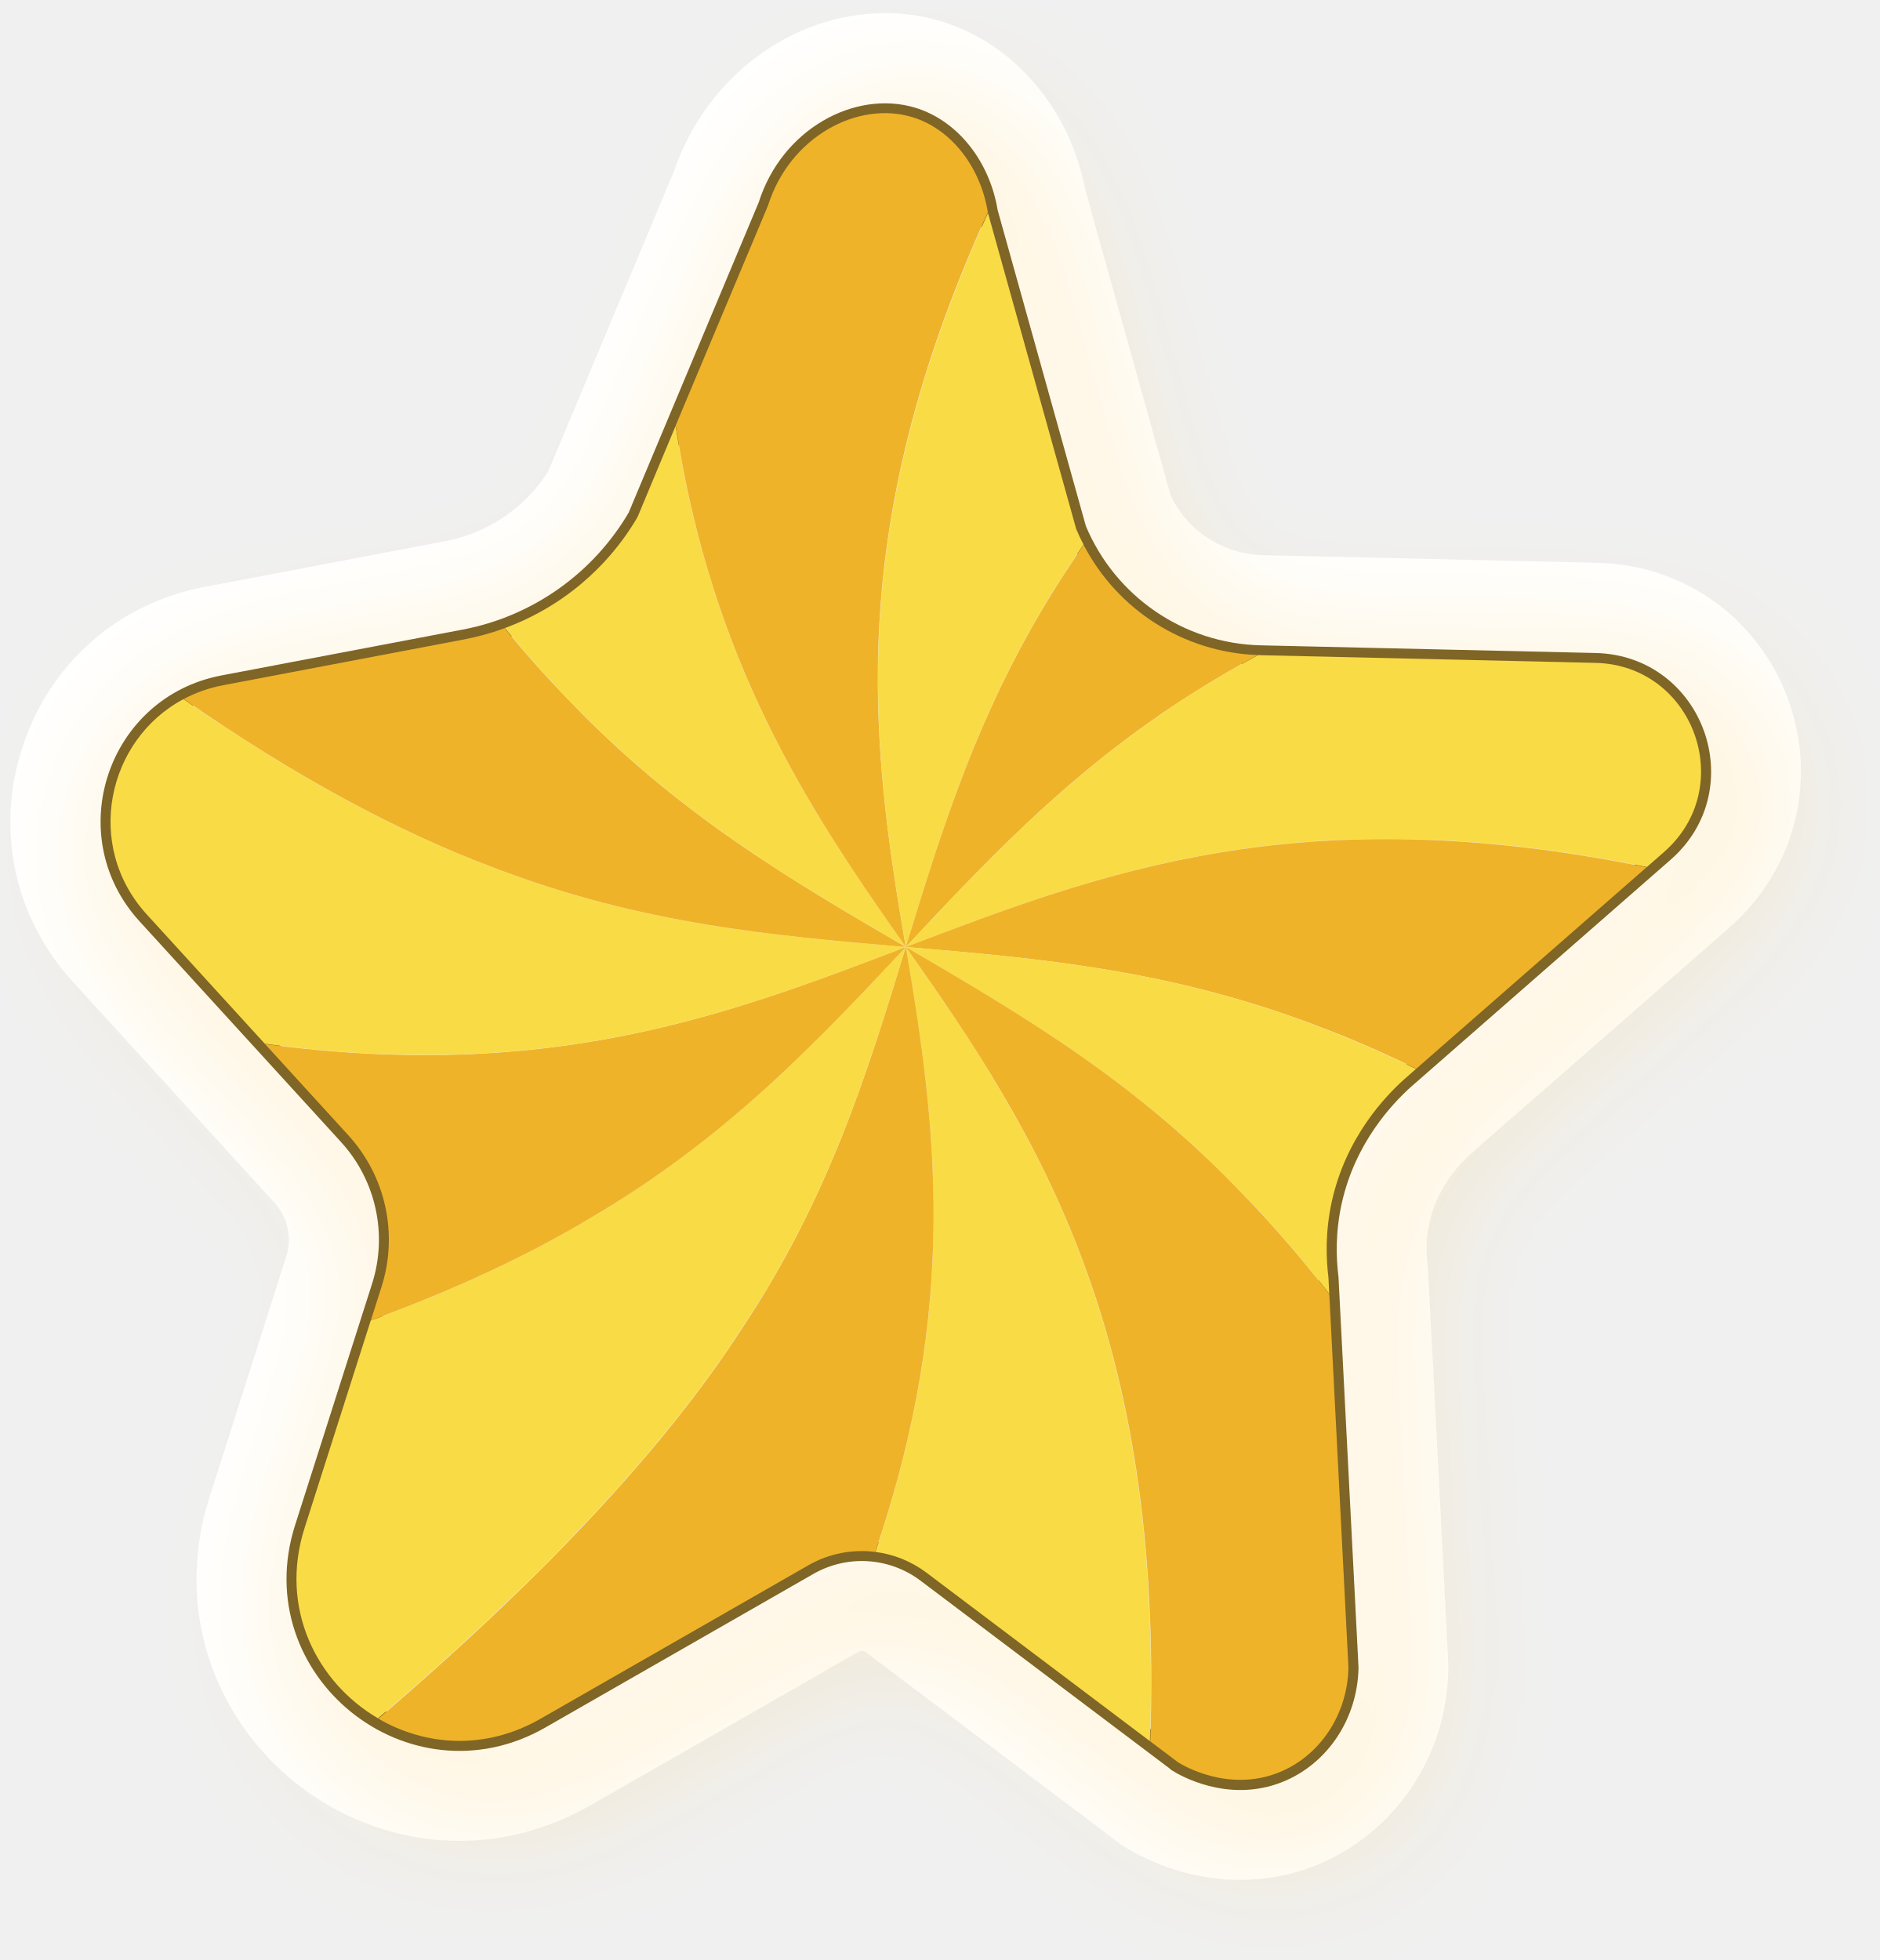
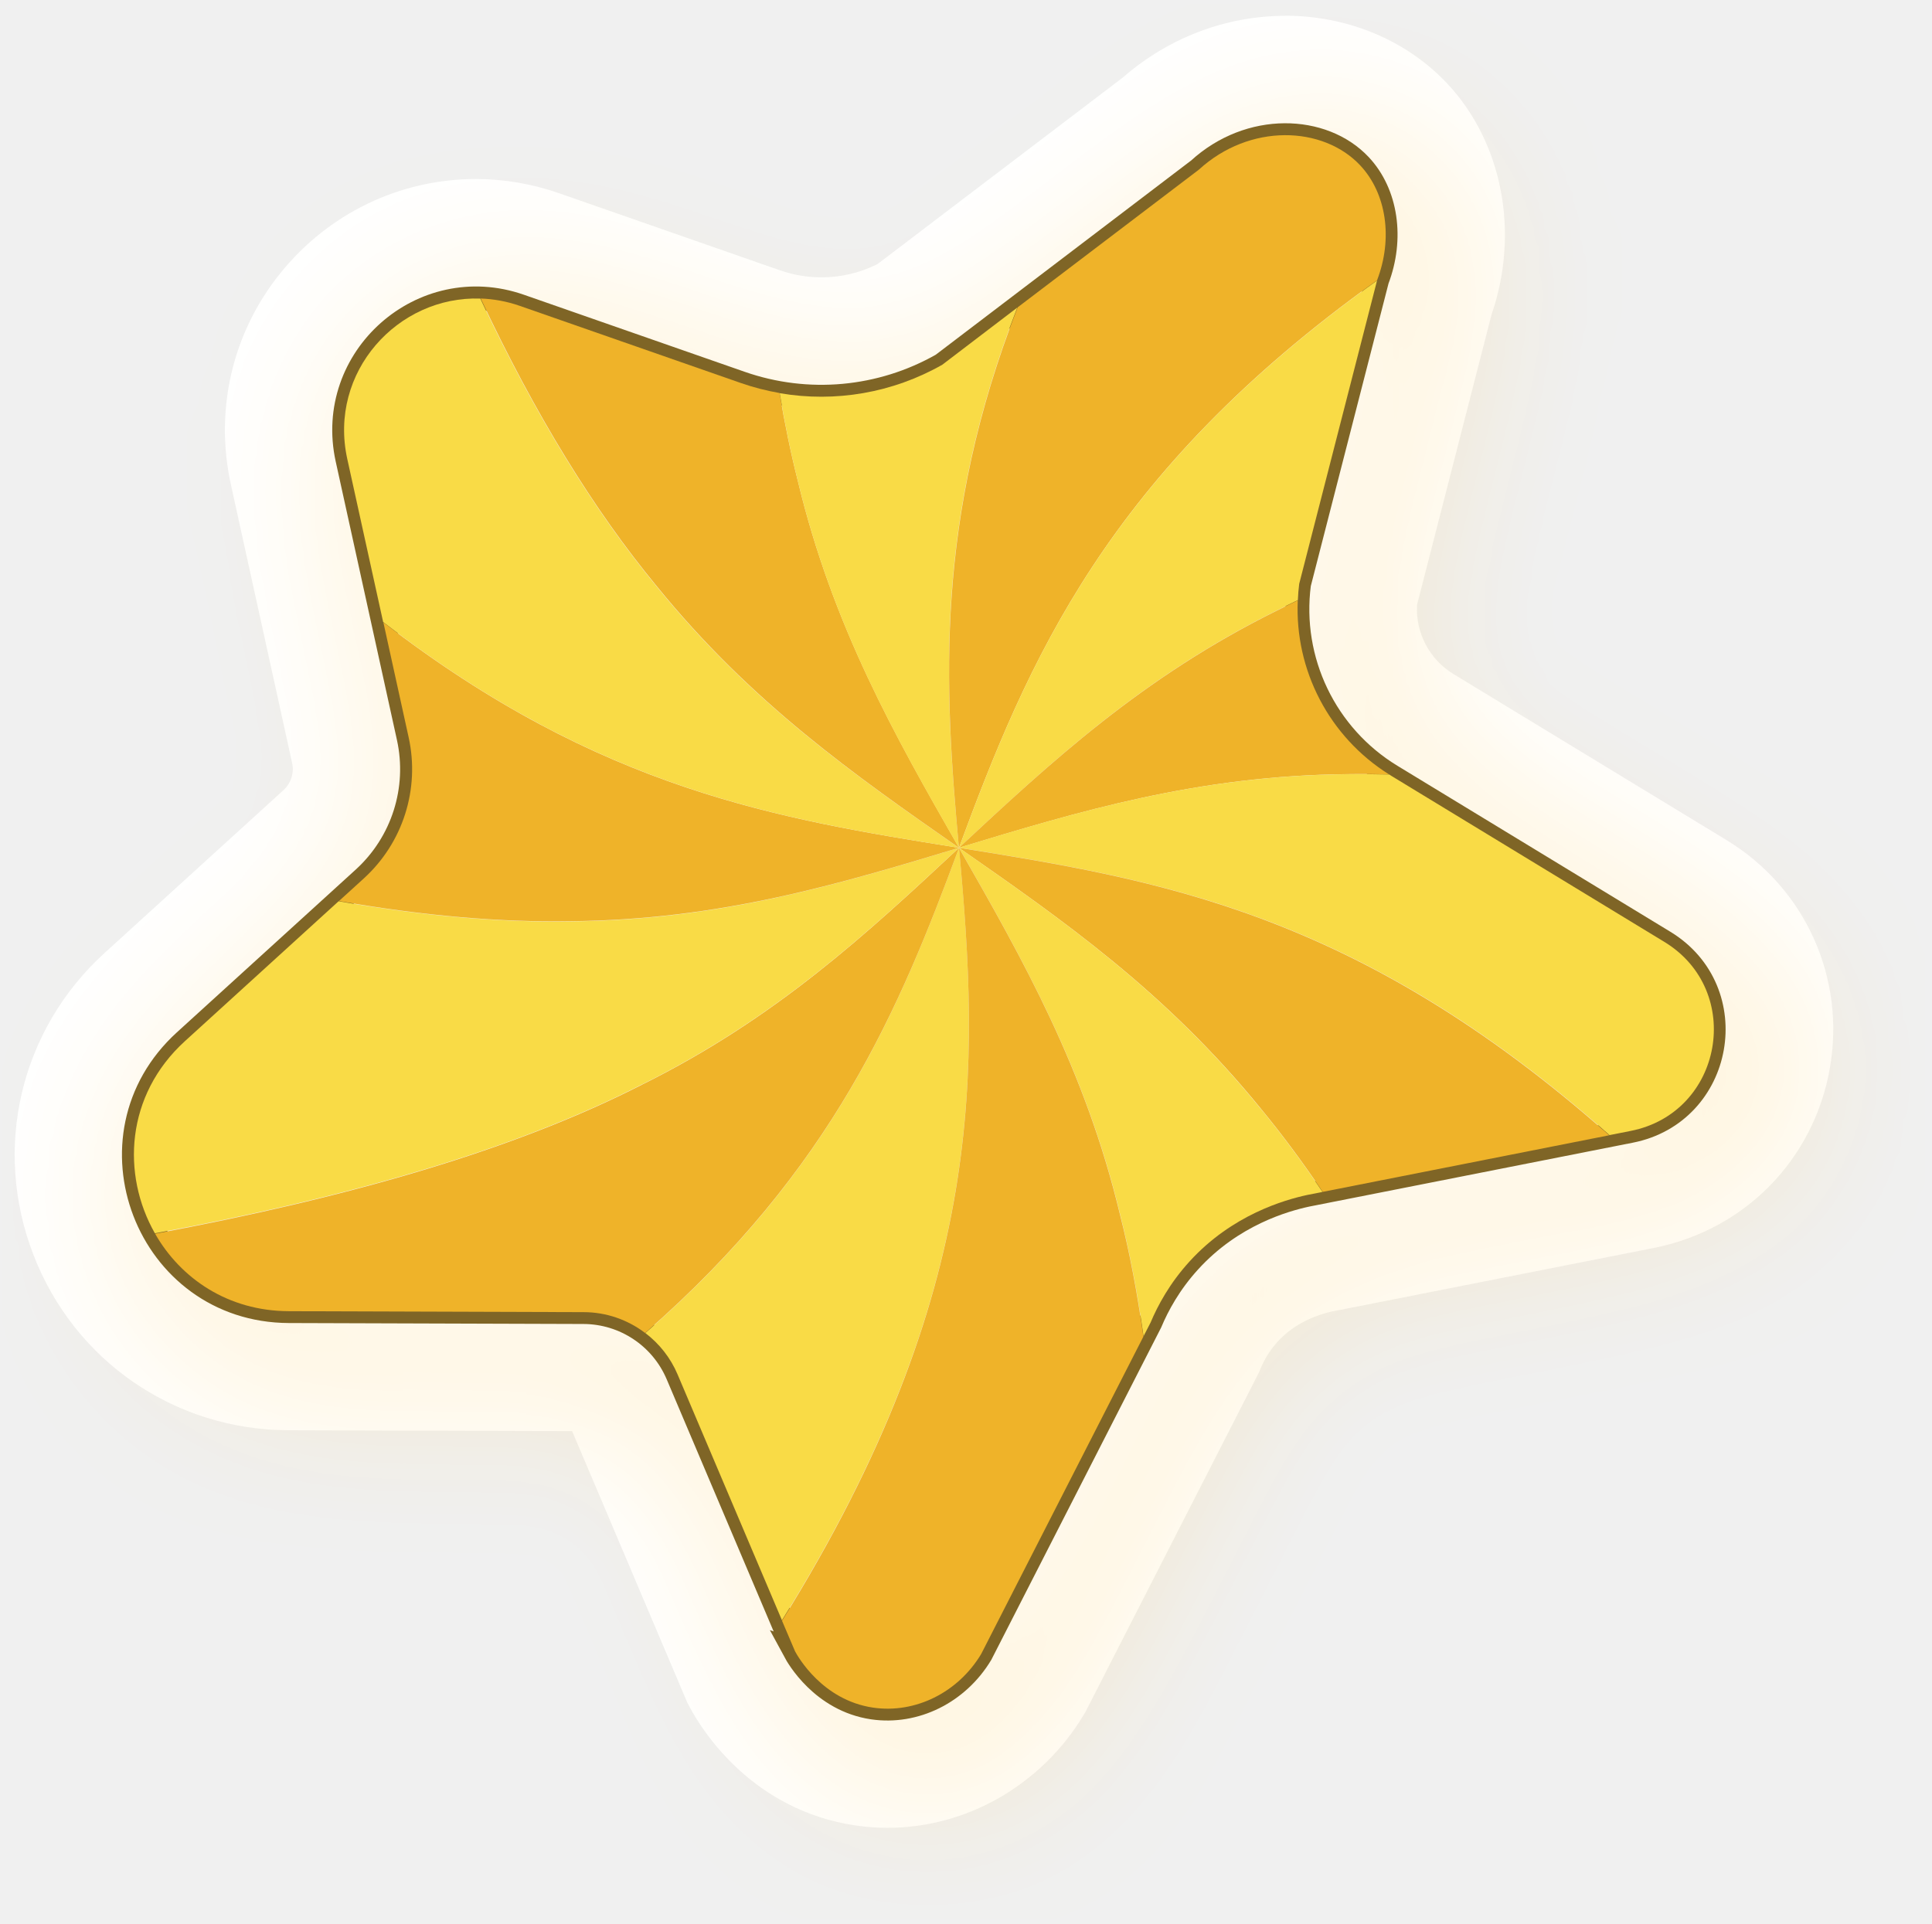
- <svg xmlns="http://www.w3.org/2000/svg" width="282" height="294" viewBox="0 0 282 294" fill="none">
-   <path d="M132.75 16.97C134.14 16.97 135.51 17.16 136.83 17.56C142.66 19.32 147.07 24.98 148.18 31.83L161.45 79.36C166.11 90.58 176.95 98 189.1 98.27L239.31 99.42C254.08 99.76 260.72 118.08 249.6 127.8L210.56 161.95C207.88 164.39 201.91 170.5 199.77 180.24C198.78 184.77 198.91 188.74 199.27 191.62C200.27 211.12 201.27 230.61 202.27 250.11C202.14 257.18 197.97 263.42 191.78 265.88C189.78 266.67 187.84 266.97 186.05 266.97C181.09 266.97 177.29 264.7 176.73 264.35L138.98 235.89C136.12 233.74 132.71 232.64 129.28 232.64C126.52 232.64 123.76 233.35 121.27 234.77L81.08 257.8C77.09 260.09 72.94 261.12 68.94 261.12C53.59 261.12 40.34 246.04 45.7 229.22L57.25 193C59.78 185.08 57.88 176.41 52.27 170.27L22.05 137.17C11.09 125.17 17.54 105.8 33.51 102.77L69.66 95.9C80.57 93.83 90.04 87.14 95.65 77.56C102.18 61.99 108.7 46.42 115.23 30.85C117.97 22.15 125.58 16.98 132.77 16.97M132.75 1.97C118.76 1.97 105.87 11.65 101.14 25.6L92.66 45.82L82.22 70.73C78.76 76.17 73.19 79.96 66.83 81.17L30.68 88.04C17.77 90.49 7.58 99.4 3.43 111.88C-0.72 124.35 2.09 137.59 10.95 147.3L41.17 180.4C43.15 182.57 43.83 185.66 42.94 188.46L31.39 224.68C27.52 236.82 29.56 249.6 36.99 259.76C44.48 270.01 56.42 276.13 68.92 276.13C75.69 276.13 82.47 274.3 88.52 270.83L128.71 247.8C128.88 247.7 129.07 247.65 129.26 247.65C129.43 247.65 129.69 247.69 129.94 247.88L167.69 276.34L168.24 276.76L168.83 277.12C171.19 278.58 177.6 281.98 186.04 281.98C189.93 281.98 193.72 281.26 197.31 279.83C209.19 275.11 217.02 263.55 217.26 250.39V249.87L217.24 249.35L214.24 190.86L214.21 190.31L214.14 189.77C213.87 187.62 213.96 185.5 214.41 183.46C215.47 178.62 218.31 175.19 220.54 173.14L259.46 139.09C269.22 130.55 272.67 117.16 268.25 104.97C263.83 92.78 252.6 84.71 239.63 84.42L189.42 83.27C183.47 83.13 178.12 79.64 175.59 74.29L162.8 28.48C160.5 16.36 152.09 6.49 141.15 3.19C138.45 2.37 135.62 1.96 132.74 1.96L132.75 1.97Z" fill="white" />
-   <g filter="url(#filter0_d_34_164)">
-     <path d="M176.73 264.36L138.98 235.9C133.83 232.02 126.86 231.58 121.26 234.79L81.07 257.82C61.76 268.89 38.93 250.44 45.69 229.24L57.24 193.02C59.77 185.1 57.87 176.43 52.26 170.29L22.04 137.19C11.08 125.19 17.53 105.82 33.5 102.79L69.65 95.92C80.56 93.85 90.03 87.16 95.64 77.58C102.17 62.01 108.69 46.44 115.22 30.87C118.48 20.5 128.69 15.13 136.84 17.59C142.67 19.35 147.08 25.01 148.19 31.86L161.46 79.39C166.12 90.61 176.96 98.03 189.11 98.3L239.32 99.45C254.09 99.79 260.73 118.11 249.61 127.83L210.57 161.98C207.89 164.42 201.92 170.53 199.78 180.27C198.79 184.8 198.92 188.77 199.28 191.65C200.28 211.15 201.28 230.64 202.28 250.14C202.15 257.21 197.98 263.45 191.79 265.91C184.28 268.9 177.5 264.85 176.74 264.38L176.73 264.36Z" stroke="#7F6526" stroke-width="3" stroke-miterlimit="10" />
+ <svg xmlns="http://www.w3.org/2000/svg" width="243" height="242" viewBox="0 0 243 242" fill="none">
+   <path d="M161.68 16.99C165.33 16.99 168.76 18.32 171.07 20.78C174.4 24.33 175.2 30.02 173.22 35.2L163.4 73.44C162.14 83.08 166.69 92.55 174.99 97.6L209.32 118.48C219.42 124.62 216.69 139.97 205.1 142.26L164.39 150.3C161.56 150.91 154.97 152.76 149.6 158.66C147.1 161.4 145.6 164.2 144.7 166.34L123.38 208.06C120.8 212.35 116.29 214.92 111.62 214.92C111.01 214.92 110.41 214.88 109.8 214.79C103.4 213.85 100.32 208.34 99.98 207.71L85.21 172.89C83.19 168.14 78.54 165.05 73.38 165.03L36.32 164.91C18.51 164.85 10.07 142.94 23.24 130.95L45.73 110.48C50.65 106 52.8 99.24 51.37 92.74L43.67 57.72C41.3 46.95 49.73 37.52 59.84 37.52C61.65 37.52 63.51 37.82 65.37 38.47L93.16 48.17C96.45 49.32 99.88 49.89 103.29 49.89C108.57 49.89 113.82 48.53 118.51 45.86L150.76 21.33C153.99 18.36 157.94 16.99 161.66 16.99M161.68 1.99C154.2 1.99 146.97 4.74 141.23 9.75L110.37 33.22C108.18 34.32 105.76 34.89 103.31 34.89C101.54 34.89 99.79 34.59 98.12 34.01L70.33 24.31C66.93 23.12 63.4 22.52 59.86 22.52C50.28 22.52 41.31 26.85 35.24 34.39C29.23 41.86 26.97 51.54 29.04 60.95L36.74 95.97C37.02 97.22 36.6 98.54 35.65 99.4L13.16 119.87C2.55 129.53 -0.97 144.42 4.19 157.81C9.35 171.2 21.95 179.88 36.29 179.92L71.96 180.03L86.19 213.57L86.46 214.21L86.79 214.82C88.4 217.82 94.67 227.74 107.65 229.64C108.97 229.83 110.31 229.93 111.64 229.93C121.58 229.93 131.01 224.52 136.25 215.8L136.52 215.35L136.76 214.89L158.08 173.17L158.33 172.68L158.54 172.18C159.08 170.9 159.81 169.75 160.7 168.77C162.94 166.32 165.86 165.35 167.48 164.99L208.03 156.98C219.43 154.73 228.11 145.88 230.14 134.44C232.17 123 227.07 111.71 217.14 105.67L182.81 84.79C179.78 82.95 178.03 79.59 178.23 76.08L187.59 39.61C191.15 29.28 189.01 17.95 182.02 10.5C176.94 5.09 169.53 1.98 161.7 1.98L161.68 1.99Z" fill="white" />
+   <g filter="url(#filter0_d_34_165)">
+     <path d="M100 207.73L85.23 172.91C83.21 168.16 78.56 165.07 73.4 165.05L36.34 164.93C18.53 164.87 10.09 142.96 23.26 130.97L45.75 110.5C50.67 106.02 52.82 99.26 51.39 92.76L43.69 57.74C40.9 45.04 53.11 34.21 65.39 38.49L93.18 48.19C101.57 51.12 110.81 50.27 118.52 45.88C129.27 37.7 140.02 29.53 150.77 21.35C157.18 15.47 166.4 15.83 171.06 20.79C174.39 24.34 175.19 30.03 173.21 35.21L163.39 73.45C162.13 83.09 166.68 92.56 174.98 97.61L209.31 118.49C219.41 124.63 216.68 139.98 205.09 142.27L164.38 150.31C161.55 150.92 154.96 152.77 149.59 158.67C147.09 161.41 145.59 164.21 144.69 166.35C137.58 180.26 130.48 194.17 123.37 208.07C120.45 212.92 115.07 215.57 109.79 214.8C103.39 213.86 100.31 208.35 99.97 207.72L100 207.73Z" stroke="#7F6526" stroke-width="3" stroke-miterlimit="10" />
  </g>
-   <path d="M135.96 142.17C135.96 142.17 135.9 142.09 135.87 142.05C140.41 168.54 144 195.61 131.31 232.79C134.04 233.14 136.68 234.18 138.97 235.9L172.49 261.17C174.52 199.73 155.73 170.2 135.96 142.18V142.17Z" fill="#F9DB46" />
-   <path d="M135.87 142.05C130.13 160.82 124.39 179.59 111.31 199.26C99.18 218.03 80.31 237.63 56.76 257.8C63.75 261.87 72.73 262.6 81.07 257.82L121.26 234.79C124.36 233.01 127.88 232.36 131.28 232.79C143.98 195.62 140.4 168.55 135.88 142.05H135.87Z" fill="#EFB329" />
-   <path d="M111.28 199.24C124.37 179.58 130.12 160.81 135.87 142.04C122.47 156.34 109.07 170.64 88.7 182.64C79.25 188.31 68.25 193.47 55.61 198.08L45.68 229.22C41.85 241.25 47.53 252.38 56.7 257.75C80.26 237.59 99.14 218 111.28 199.23V199.24Z" fill="#F9DB46" />
-   <path d="M135.87 142.05C135.8 142.08 135.73 142.1 135.65 142.13C109.13 152.26 82.56 162.33 39.76 156.61L52.25 170.29C57.86 176.43 59.76 185.1 57.23 193.02L55.63 198.05C68.25 193.44 79.24 188.3 88.68 182.64C109.06 170.65 122.46 156.35 135.87 142.06V142.05Z" fill="#EFB329" />
-   <path d="M135.65 142.13C135.72 142.1 135.79 142.08 135.87 142.05C116.08 140.37 96.29 138.69 74.13 130.2C59.65 124.79 44.14 116.44 27.52 104.87C16.09 110.95 12.56 126.81 22.03 137.18L39.72 156.56C82.53 162.32 109.12 152.25 135.65 142.13Z" fill="#F9DB46" />
-   <path d="M135.87 142.05C135.8 142.01 135.72 141.96 135.65 141.92C118.48 131.91 101.32 121.87 85.06 104.74C81.9 101.5 78.78 97.99 75.69 94.23C73.73 94.95 71.71 95.51 69.63 95.91L33.48 102.78C31.33 103.19 29.35 103.9 27.56 104.85C44.16 116.41 59.66 124.77 74.13 130.18C96.28 138.67 116.07 140.36 135.87 142.05Z" fill="#EFB329" />
-   <path d="M135.65 141.92C135.72 141.96 135.8 142.01 135.87 142.05C121.05 121.08 106.76 99.28 101.34 63.89L95.63 77.56C91.1 85.31 84.03 91.16 75.73 94.21C78.81 97.96 81.93 101.47 85.08 104.71C101.33 121.85 118.49 131.89 135.65 141.91V141.92Z" fill="#F9DB46" />
-   <path d="M148.18 31.87V31.83C147.06 24.98 142.65 19.32 136.82 17.56C128.68 15.1 118.47 20.47 115.2 30.84C110.59 41.83 105.97 52.82 101.36 63.81C106.76 99.23 121.04 121.05 135.86 142.03C130.57 111.13 126.55 79.45 148.17 31.86L148.18 31.87Z" fill="#EFB329" />
-   <path d="M135.87 142.05C141.61 123.28 147.35 104.51 160.43 84.84C161.11 83.79 161.82 82.74 162.53 81.69C162.14 80.93 161.77 80.16 161.44 79.37L148.2 31.95C126.59 79.49 130.59 111.17 135.87 142.05Z" fill="#F9DB46" />
-   <path d="M135.87 142.05C149.27 127.75 162.67 113.45 183.04 101.45C184.85 100.37 186.73 99.31 188.65 98.26C177.55 97.85 167.61 91.49 162.55 81.73C161.84 82.78 161.13 83.82 160.46 84.86C147.37 104.52 141.62 123.29 135.87 142.06V142.05Z" fill="#EFB329" />
-   <path d="M135.87 142.05C165.45 130.76 195.03 119.47 247.04 130.05L249.6 127.81C260.72 118.08 254.08 99.76 239.31 99.43L189.1 98.28C188.97 98.28 188.85 98.26 188.72 98.26C186.79 99.31 184.89 100.38 183.07 101.47C162.69 113.46 149.29 127.76 135.88 142.05H135.87Z" fill="#F9DB46" />
-   <path d="M135.87 142.05C155.66 143.73 175.45 145.41 197.61 153.89C202.44 155.69 207.38 157.84 212.44 160.31L246.99 130.09C195.02 119.51 165.44 130.78 135.87 142.05Z" fill="#EFB329" />
-   <path d="M197.61 153.92C175.46 145.43 155.67 143.74 135.87 142.05C135.94 142.09 136 142.13 136.07 142.17C153.25 152.18 170.42 162.22 186.68 179.36C190.98 183.77 195.21 188.7 199.39 194.06C199.35 193.25 199.31 192.44 199.27 191.63C198.91 188.75 198.78 184.78 199.77 180.25C201.91 170.51 207.87 164.4 210.56 161.96L212.41 160.34C207.36 157.88 202.42 155.73 197.6 153.93L197.61 153.92Z" fill="#F9DB46" />
-   <path d="M136.07 142.17C136 142.13 135.94 142.09 135.87 142.05C135.87 142.05 135.93 142.13 135.96 142.17C155.76 170.19 174.56 199.73 172.55 261.21L176.73 264.36C177.49 264.83 184.27 268.87 191.78 265.89C197.97 263.43 202.14 257.19 202.27 250.12C201.31 231.45 200.36 212.79 199.4 194.12C195.22 188.74 190.97 183.81 186.67 179.38C170.42 162.23 153.25 152.19 136.08 142.17H136.07Z" fill="#EFB329" />
+   <path d="M120.63 106.77C120.63 106.77 120.63 106.69 120.62 106.65C113.17 126.82 104.83 147.01 81.17 167.69C82.92 169.02 84.34 170.8 85.23 172.91L98.35 203.82C124.34 162.07 123.13 134.09 120.64 106.77H120.63Z" fill="#F9DB46" />
+   <path d="M120.62 106.65C109.13 117.36 97.65 128.07 80.72 136.46C64.8 144.61 43.9 150.64 19.51 155.2C22.72 160.81 28.66 164.92 36.34 164.94L73.4 165.06C76.26 165.06 78.96 166.02 81.14 167.68C104.81 147.01 113.16 126.82 120.62 106.66V106.65Z" fill="#EFB329" />
+   <path d="M80.7 136.44C97.63 128.05 109.12 117.35 120.61 106.65C105.61 111.2 90.6 115.75 71.69 115.91C62.88 116.06 53.19 115.23 42.59 113.37L23.26 130.97C15.79 137.77 15.28 147.76 19.48 155.14C43.87 150.6 64.78 144.58 80.7 136.43V136.44Z" fill="#F9DB46" />
+   <path d="M120.62 106.65C120.56 106.65 120.5 106.63 120.44 106.62C98.01 103.03 75.57 99.38 48.22 78.29L51.4 92.76C52.83 99.26 50.68 106.02 45.76 110.5L42.64 113.34C53.23 115.2 62.9 116.03 71.7 115.88C90.61 115.72 105.62 111.18 120.63 106.64L120.62 106.65Z" fill="#EFB329" />
+   <path d="M120.43 106.62C120.49 106.62 120.55 106.64 120.61 106.65C107.57 97.57 94.53 88.49 82.57 73.75C74.7 64.21 67.3 52.22 60.41 37.56C50.06 37.2 41.27 46.78 43.68 57.74L48.19 78.24C75.55 99.36 97.99 103.01 120.42 106.62H120.43Z" fill="#F9DB46" />
+   <path d="M120.62 106.64C120.59 106.58 120.55 106.52 120.52 106.46C112.63 92.66 104.75 78.84 100.34 60.47C99.45 56.96 98.69 53.28 98.05 49.44C96.41 49.15 94.78 48.74 93.18 48.18L65.39 38.48C63.73 37.9 62.08 37.61 60.46 37.55C67.34 52.2 74.73 64.19 82.59 73.72C94.54 88.46 107.58 97.55 120.61 106.64H120.62Z" fill="#EFB329" />
+   <path d="M120.51 106.47C120.54 106.53 120.58 106.59 120.61 106.65C118.73 86.19 117.55 65.37 127.95 38.69L118.52 45.88C112.28 49.43 105.05 50.66 98.07 49.46C98.71 53.29 99.46 56.97 100.35 60.48C104.75 78.85 112.62 92.68 120.51 106.48V106.47Z" fill="#F9DB46" />
+   <path d="M173.22 35.24V35.21C175.2 30.02 174.41 24.34 171.07 20.79C166.41 15.83 157.19 15.47 150.78 21.35C143.19 27.12 135.59 32.89 128 38.66C117.58 65.36 118.74 86.19 120.61 106.66C129.3 83.14 139.19 59.58 173.21 35.25L173.22 35.24Z" fill="#EFB329" />
+   <path d="M120.62 106.64C132.11 95.93 143.59 85.22 160.52 76.83C161.41 76.37 162.32 75.93 163.24 75.49C163.27 74.81 163.32 74.13 163.41 73.44L173.2 35.29C139.21 59.59 129.31 83.13 120.62 106.64Z" fill="#F9DB46" />
+   <path d="M120.62 106.64C135.62 102.09 150.63 97.54 169.54 97.38C171.23 97.35 172.95 97.38 174.7 97.41C167.18 92.69 162.83 84.3 163.23 75.52C162.32 75.96 161.41 76.4 160.53 76.85C143.6 85.24 132.11 95.94 120.62 106.64Z" fill="#EFB329" />
+   <path d="M120.62 106.64C145.63 110.65 170.64 114.66 202.44 142.79L205.11 142.26C216.71 139.97 219.43 124.62 209.33 118.48L175 97.6C174.91 97.55 174.83 97.49 174.74 97.43C172.98 97.39 171.24 97.37 169.54 97.39C150.62 97.55 135.62 102.09 120.61 106.63L120.62 106.64Z" fill="#F9DB46" />
+   <path d="M120.62 106.65C133.66 115.73 146.7 124.81 158.66 139.55C161.28 142.73 163.85 146.2 166.37 149.93L202.4 142.81C170.62 114.69 145.62 110.67 120.63 106.65H120.62Z" fill="#EFB329" />
+   <path d="M158.64 139.57C146.69 124.83 133.65 115.74 120.62 106.65C120.65 106.7 120.68 106.76 120.71 106.81C128.6 120.62 136.49 134.44 140.9 152.82C142.11 157.6 143.08 162.7 143.83 168.09C144.13 167.51 144.42 166.93 144.72 166.36C145.62 164.22 147.12 161.42 149.62 158.68C154.99 152.79 161.58 150.94 164.41 150.32L166.34 149.94C163.83 146.21 161.26 142.75 158.65 139.57H158.64Z" fill="#F9DB46" />
+   <path d="M120.71 106.81C120.68 106.76 120.65 106.7 120.62 106.65C120.62 106.65 120.62 106.73 120.63 106.77C123.14 134.1 124.35 162.09 98.36 203.88L100 207.73C100.34 208.36 103.42 213.87 109.82 214.81C115.1 215.58 120.48 212.93 123.4 208.08C130.2 194.77 137.01 181.45 143.81 168.14C143.06 162.74 142.1 157.63 140.88 152.84C136.48 134.46 128.6 120.63 120.71 106.82V106.81Z" fill="#EFB329" />
  <defs>
-     <filter id="filter0_d_34_164" x="0.087" y="0.495" width="281.589" height="293.007" filterUnits="userSpaceOnUse" color-interpolation-filters="sRGB">
+     <filter id="filter0_d_34_165" x="0.336" y="0.504" width="241.705" height="240.928" filterUnits="userSpaceOnUse" color-interpolation-filters="sRGB">
      <feFlood flood-opacity="0" result="BackgroundImageFix" />
      <feColorMatrix in="SourceAlpha" type="matrix" values="0 0 0 0 0 0 0 0 0 0 0 0 0 0 0 0 0 0 127 0" result="hardAlpha" />
      <feOffset dx="5" dy="5" />
      <feGaussianBlur stdDeviation="10" />
      <feColorMatrix type="matrix" values="0 0 0 0 0.988 0 0 0 0 0.773 0 0 0 0 0.271 0 0 0 1 0" />
-       <feBlend mode="normal" in2="BackgroundImageFix" result="effect1_dropShadow_34_164" />
-       <feBlend mode="normal" in="SourceGraphic" in2="effect1_dropShadow_34_164" result="shape" />
+       <feBlend mode="normal" in2="BackgroundImageFix" result="effect1_dropShadow_34_165" />
+       <feBlend mode="normal" in="SourceGraphic" in2="effect1_dropShadow_34_165" result="shape" />
    </filter>
  </defs>
</svg>
